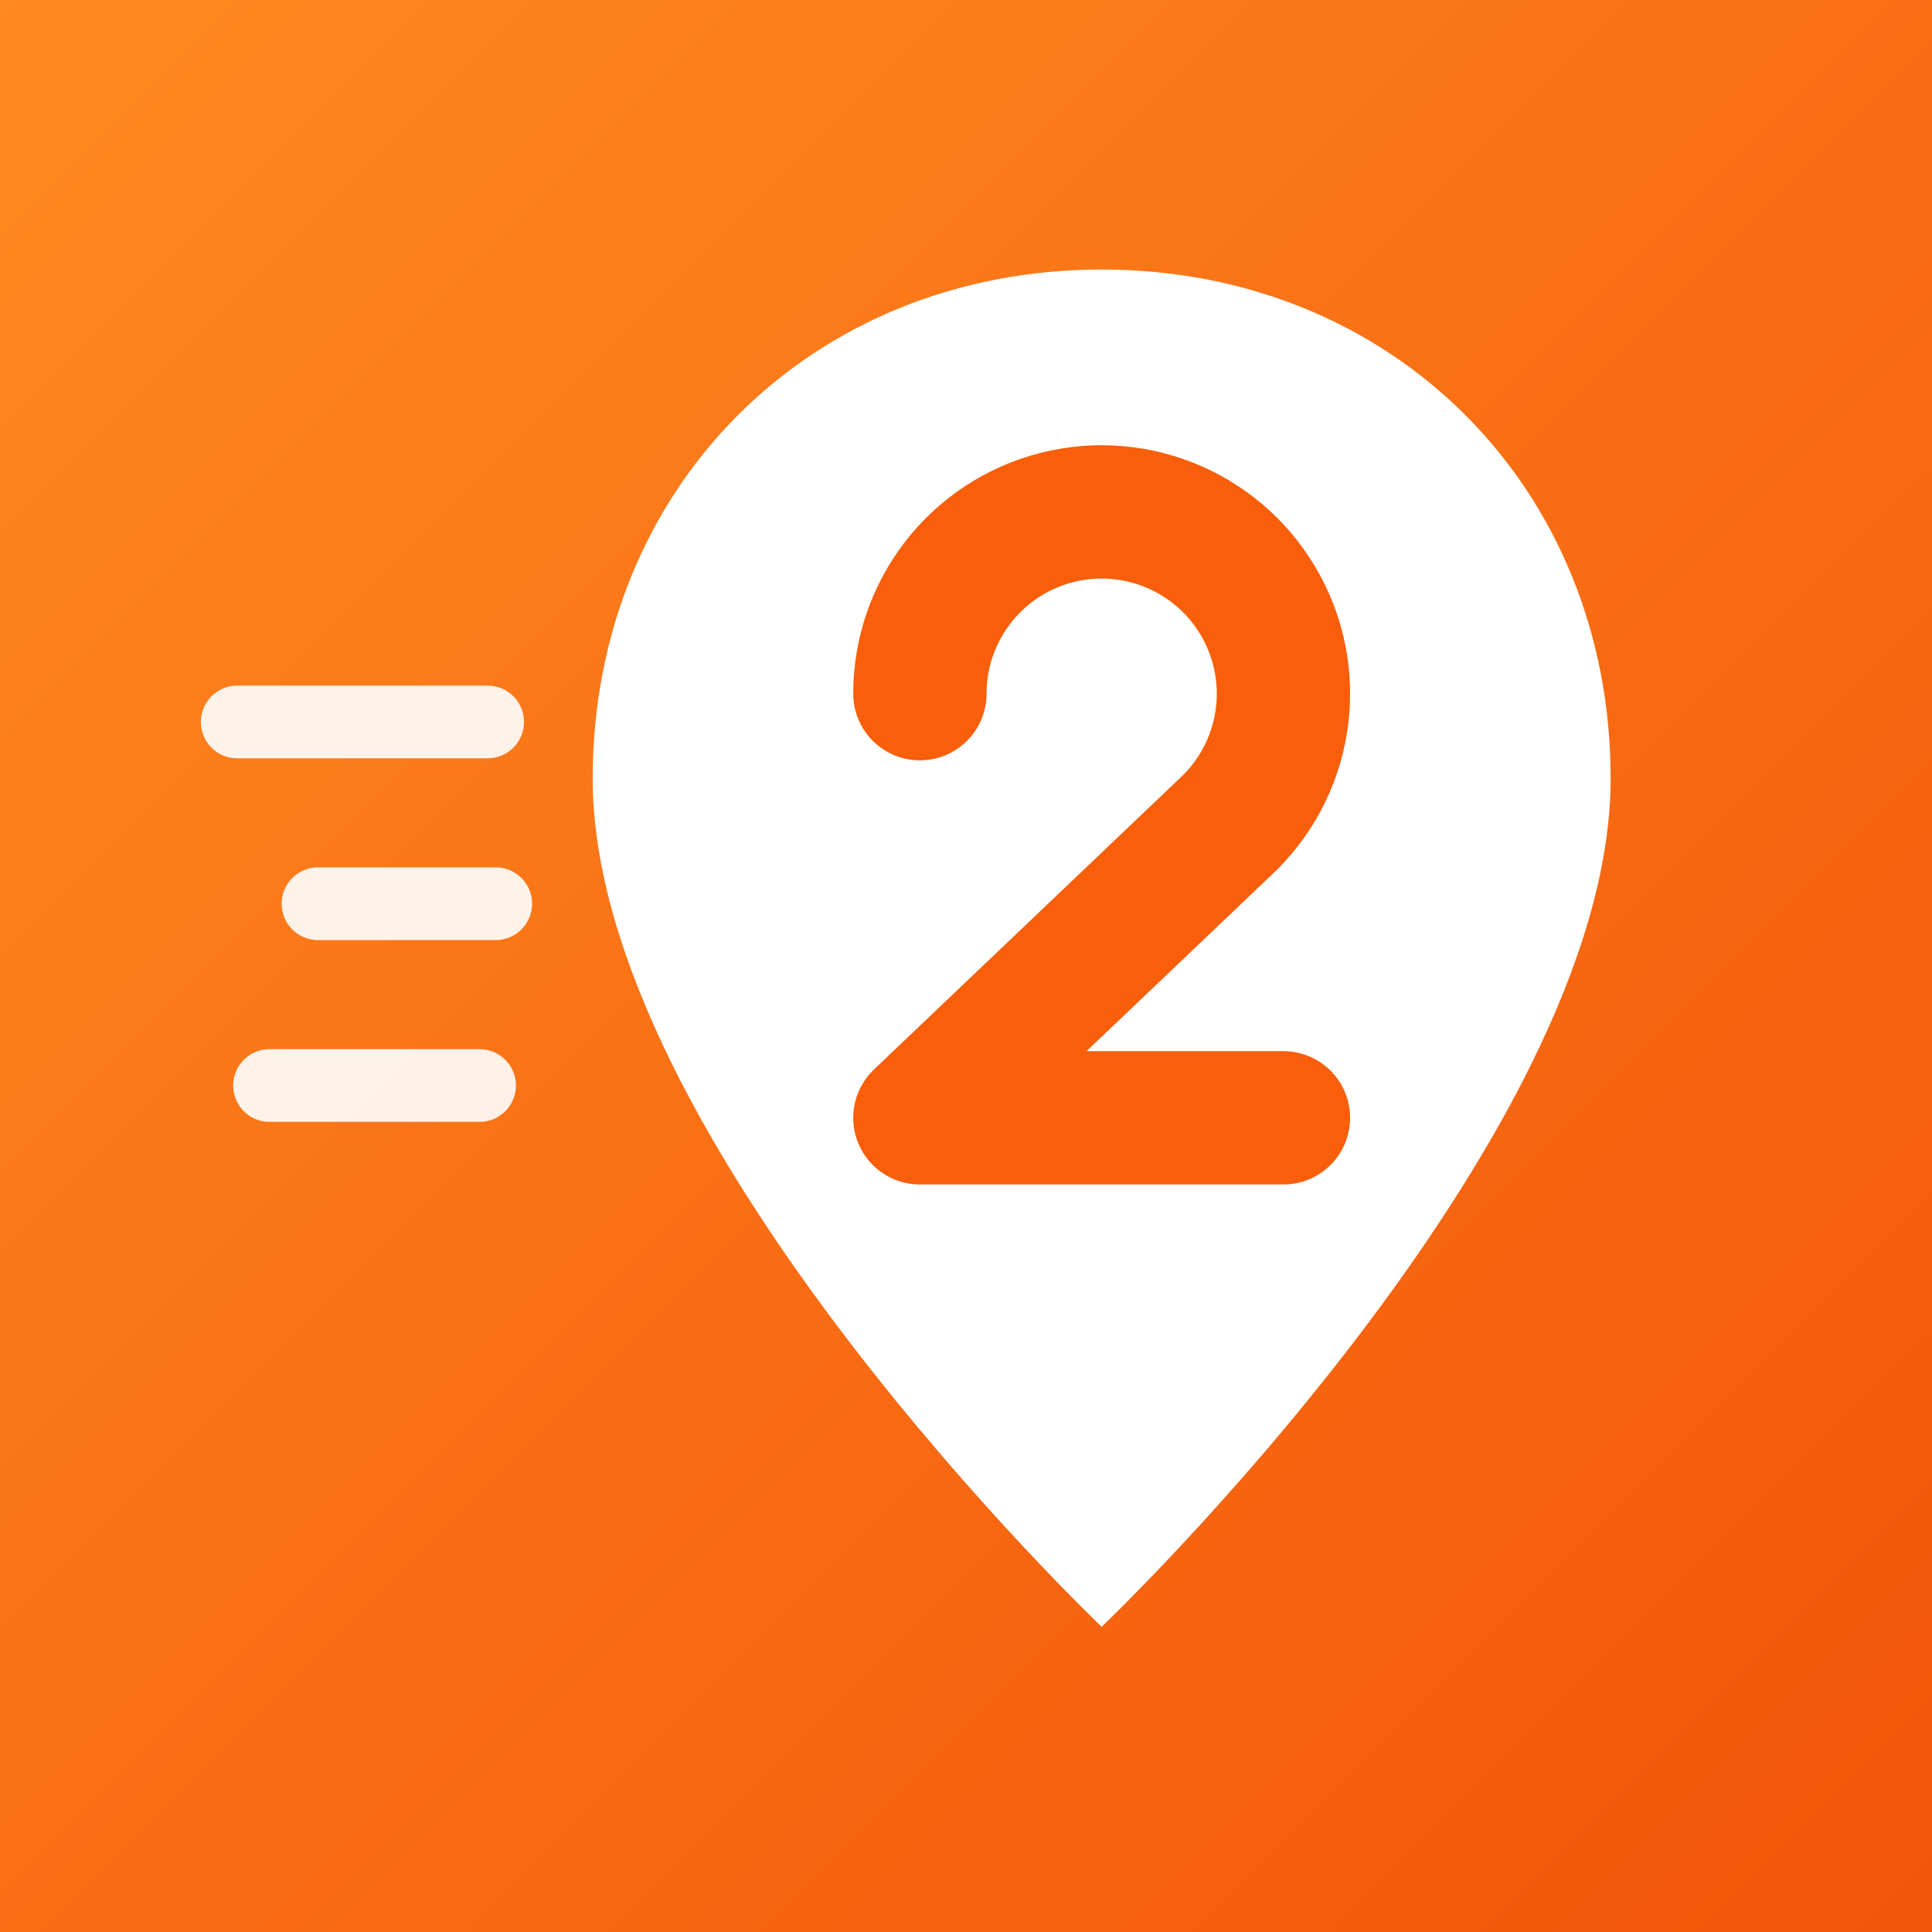
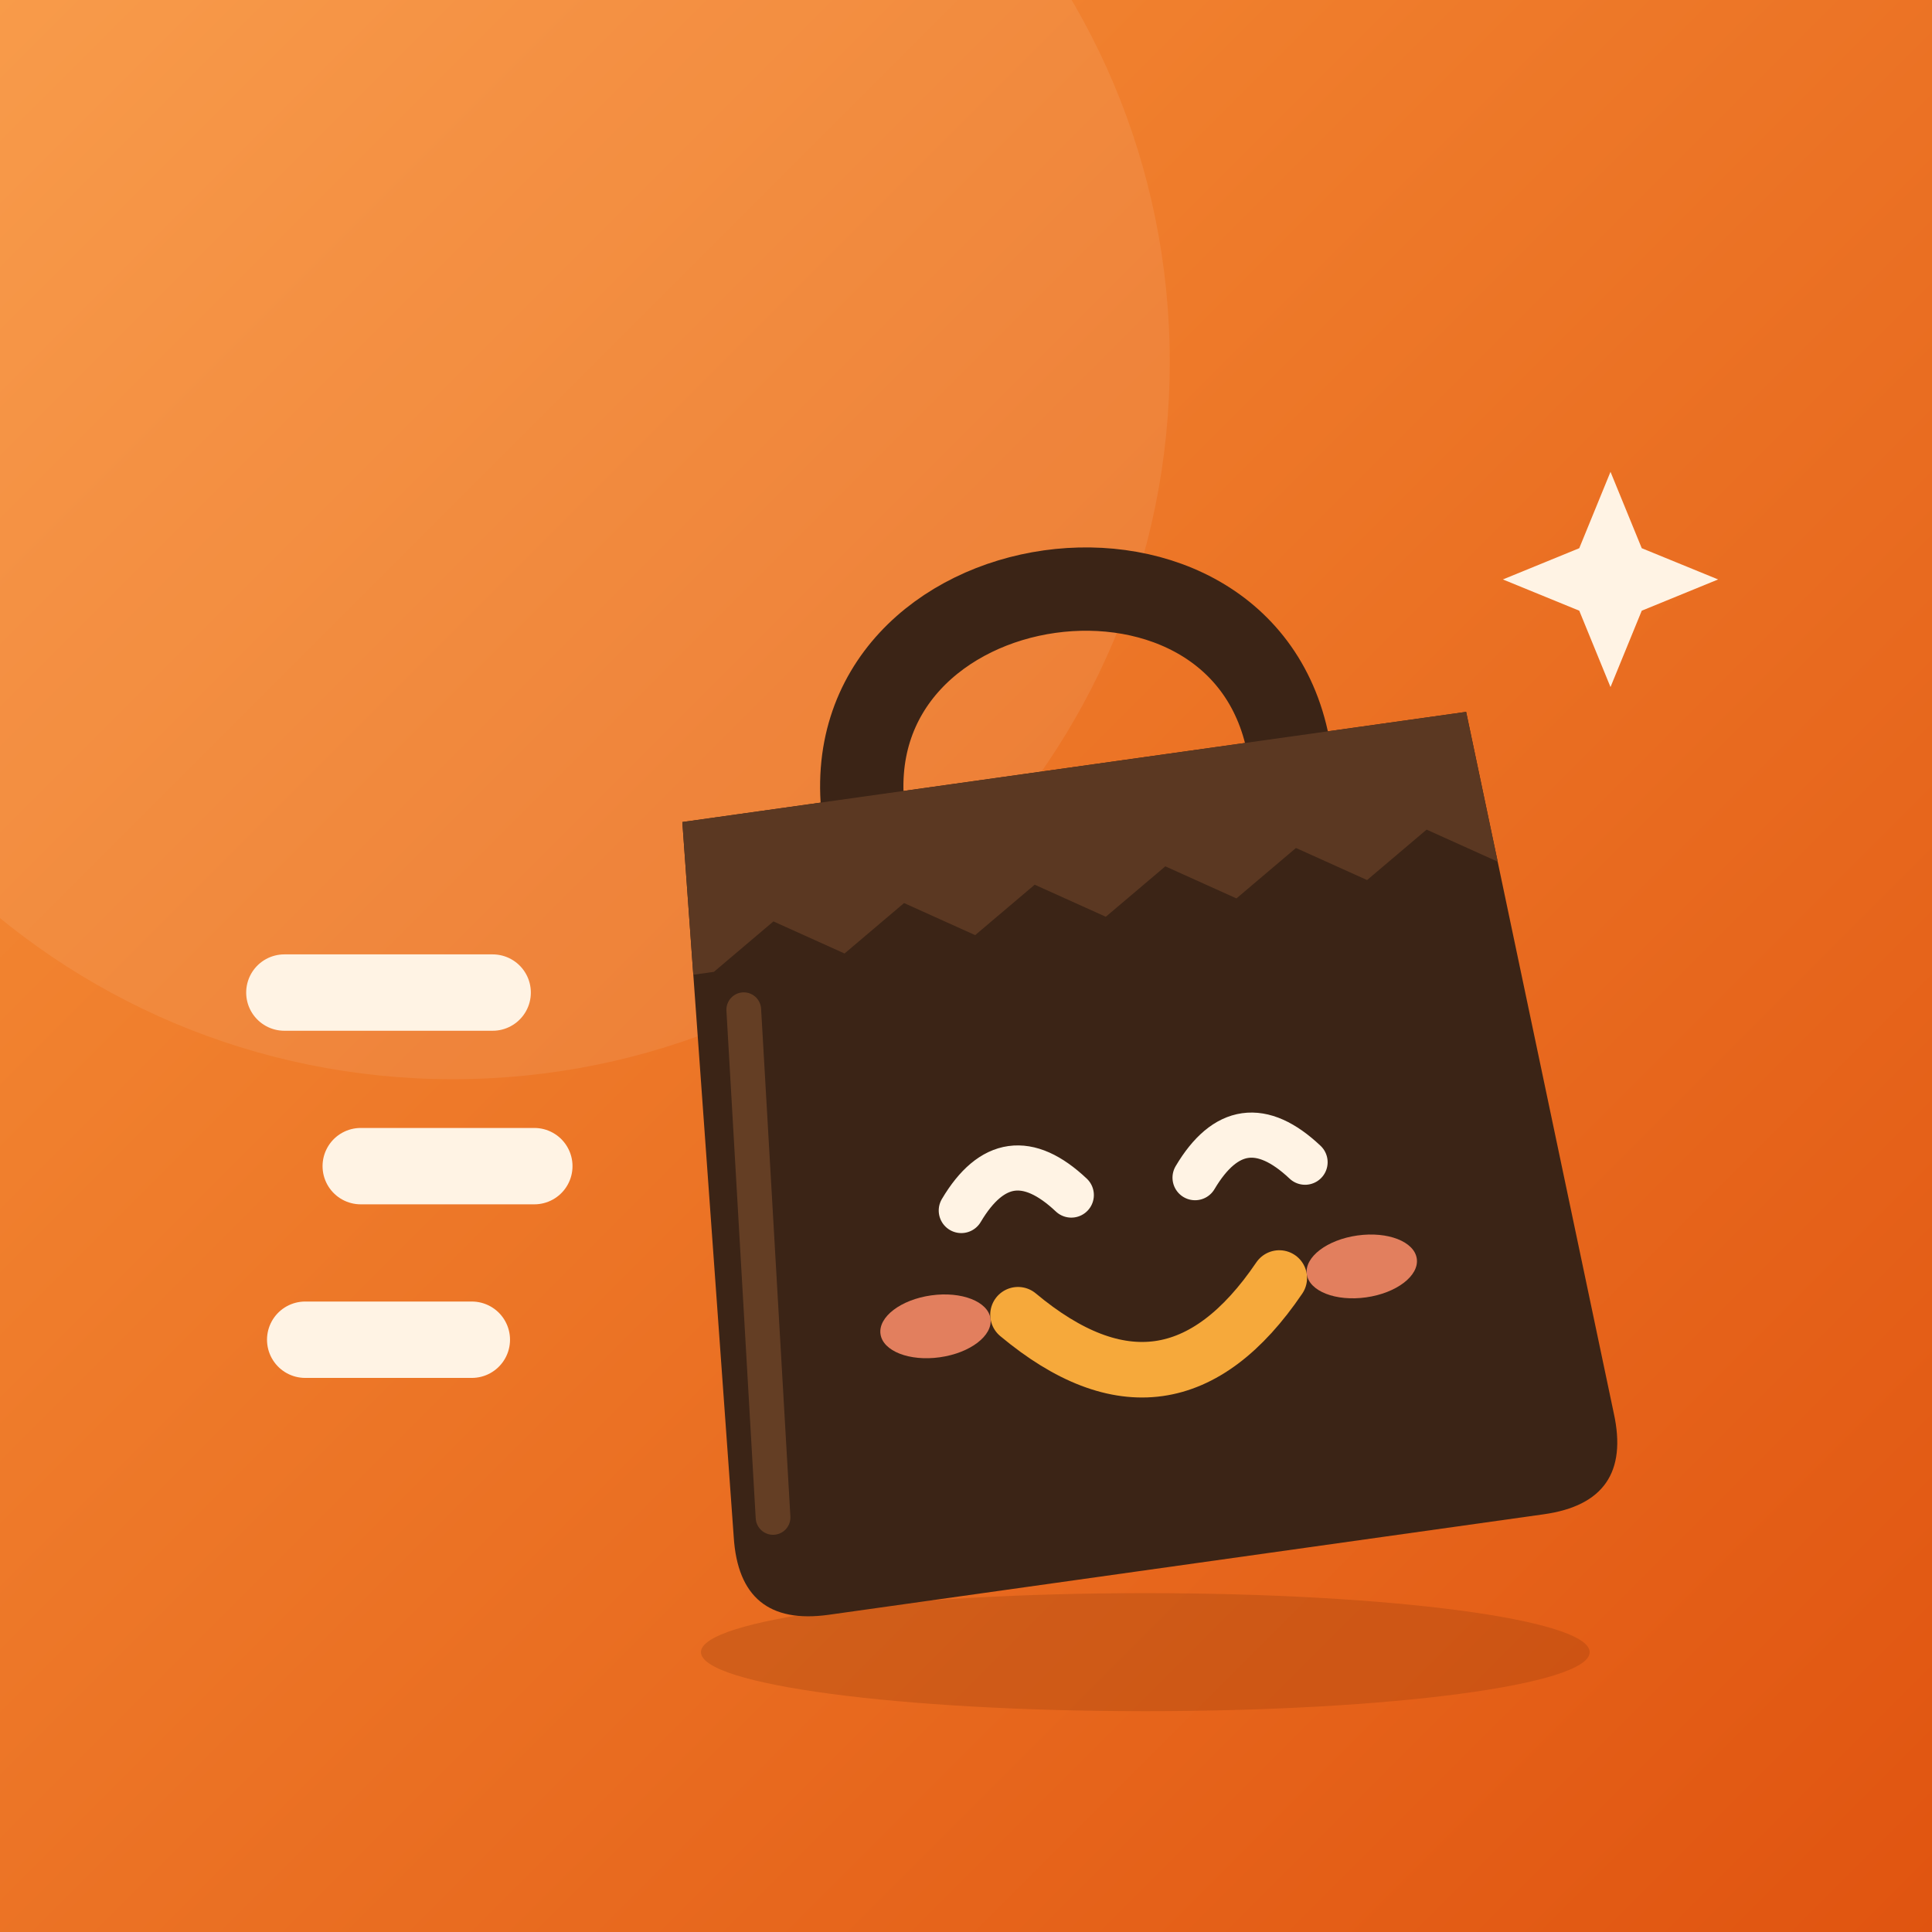
<svg xmlns="http://www.w3.org/2000/svg" viewBox="0 0 512 512">
  <defs>
-     <linearGradient id="g" x1="0" y1="0" x2="1" y2="1">
-       <stop offset="0" stop-color="#ff8a1f" />
-       <stop offset="1" stop-color="#f2540a" />
+     <linearGradient id="a" x1="0" y1="0" x2="1" y2="1">
+       <stop offset="0" stop-color="#F7923A" />
+       <stop offset="1" stop-color="#E05410" />
    </linearGradient>
+     <clipPath id="ac">
+       <rect width="512" height="512" rx="0" />
+     </clipPath>
  </defs>
-   <rect width="512" height="512" fill="url(#g)" />
-   <g transform="translate(20 20) scale(.92)">
-     <g transform="translate(-46.5 -46.5) scale(1.1636)">
-       <g stroke="#fff" stroke-width="18" stroke-linecap="round" opacity=".9">
-         <path d="M80 200h62M100 245h44M88 290h52" />
-       </g>
-       <g transform="translate(150 76) scale(6)">
-         <path d="M24 2C12 2 3 11 3 23c0 15 21 35 21 35s21-20 21-35C45 11 36 2 24 2Z" fill="#fff" />
-         <path d="M16.5 19.5a7.5 7.5 0 1 1 12.6 5.5L16.5 37h15" fill="none" stroke="#f95e0a" stroke-width="5.5" stroke-linecap="round" stroke-linejoin="round" />
-       </g>
+   <rect width="512" height="512" rx="0" fill="url(#a)" />
+   <circle cx="120" cy="96" r="190" fill="#fff" opacity=".08" clip-path="url(#ac)" />
+   <g transform="translate(22 22) scale(.92)">
+     <g stroke="#FFF3E4" stroke-width="22" stroke-linecap="round">
+       <path d="M58 262H118M80 312H130M64 362H112" />
    </g>
+     <ellipse cx="306" cy="452" rx="128" ry="17" fill="#7A2E05" opacity=".22" />
+     <g transform="rotate(-8 300 300)">
+       <path d="M238 202C238 126 362 126 362 202" fill="none" stroke="#3B2416" stroke-width="24" stroke-linecap="round" />
+       <path d="M186 196H414L428 402Q430 428 404 428H196Q170 428 172 402Z" fill="#3B2416" />
+       <path d="M196 252L184 398" stroke="#6E4528" stroke-width="10" stroke-linecap="round" opacity=".8" />
+       <path d="M186 196H414L417 240L398 228L379 240L360 228L341 240L322 228L303 240L284 228L265 240L246 228L227 240L208 228L189 240L183 240Z" fill="#5B3822" />
+       <path d="M250 318Q266 298 282 318M318 318Q334 298 350 318" fill="none" stroke="#FFF3E4" stroke-width="13" stroke-linecap="round" />
+       <path d="M262 350Q300 392 338 350" fill="none" stroke="#F6A93B" stroke-width="16" stroke-linecap="round" />
+       <ellipse cx="238" cy="350" rx="16" ry="9" fill="#FF8F6B" opacity=".85" />
+       <ellipse cx="362" cy="350" rx="16" ry="9" fill="#FF8F6B" opacity=".85" />
+     </g>
+     <path d="M440 112l9 22 22 9-22 9-9 22-9-22-22-9 22-9z" fill="#FFF3E4" />
  </g>
</svg>
